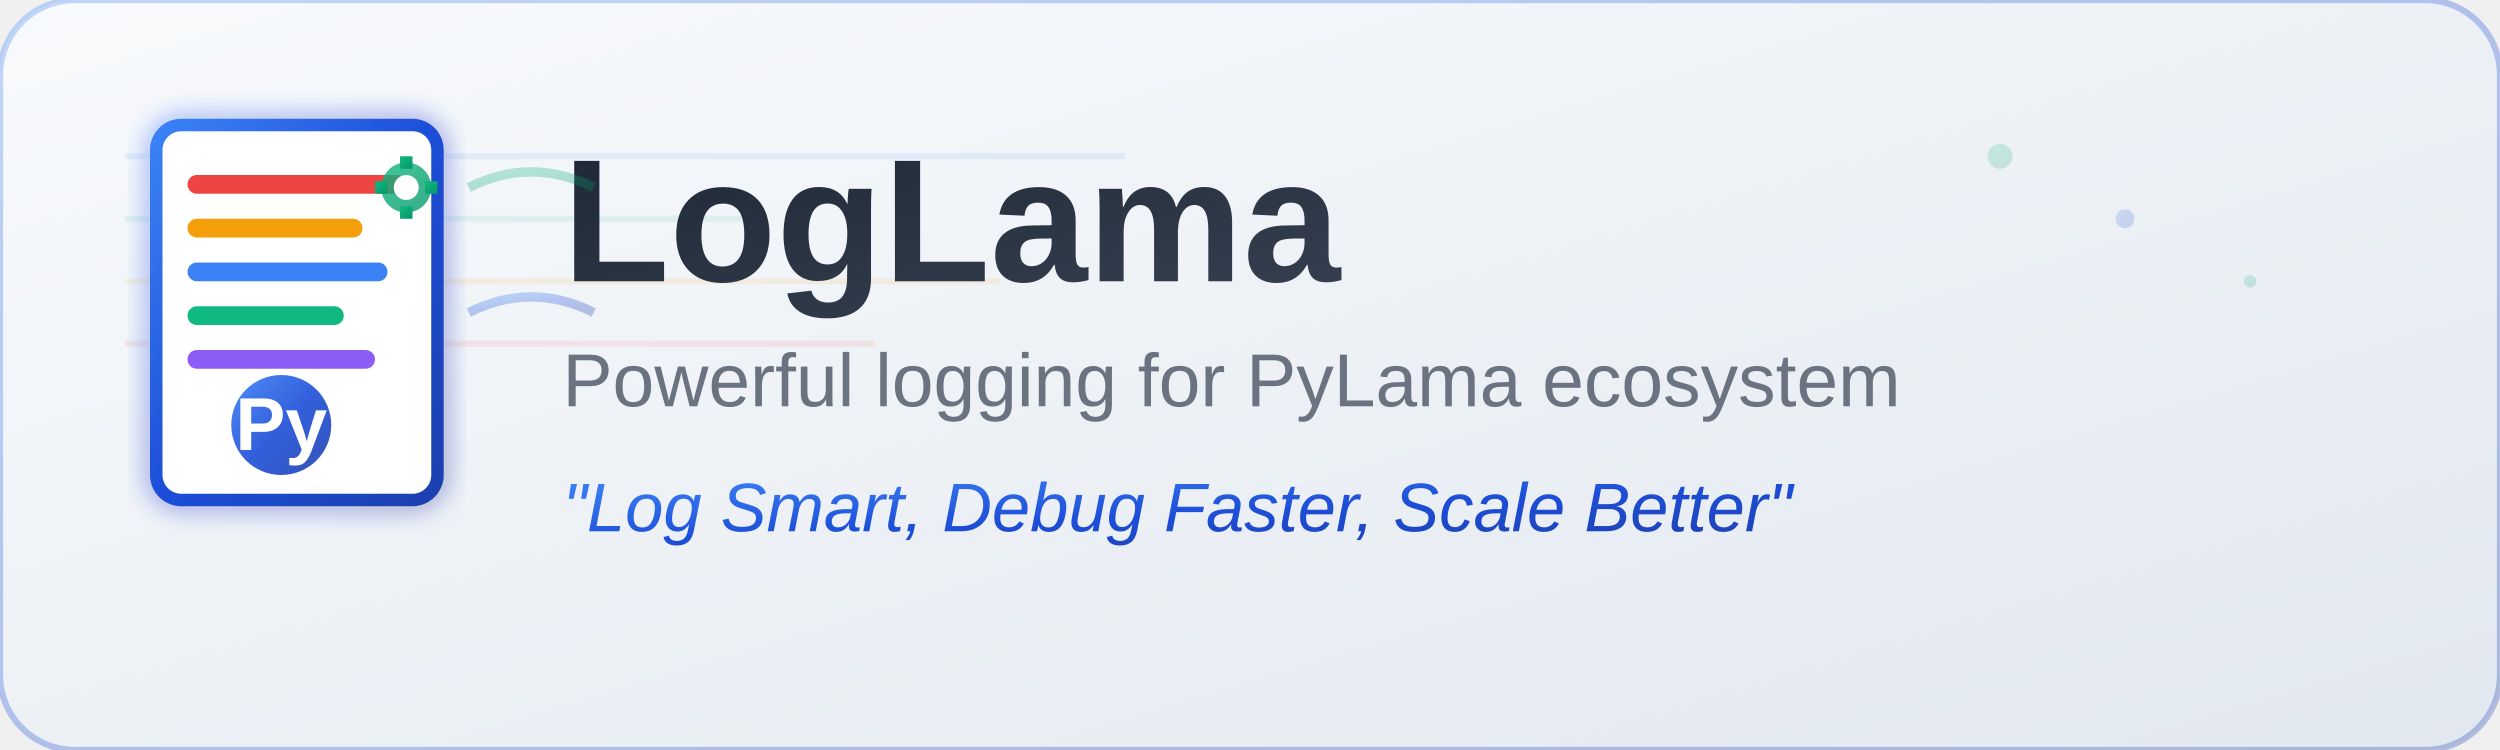
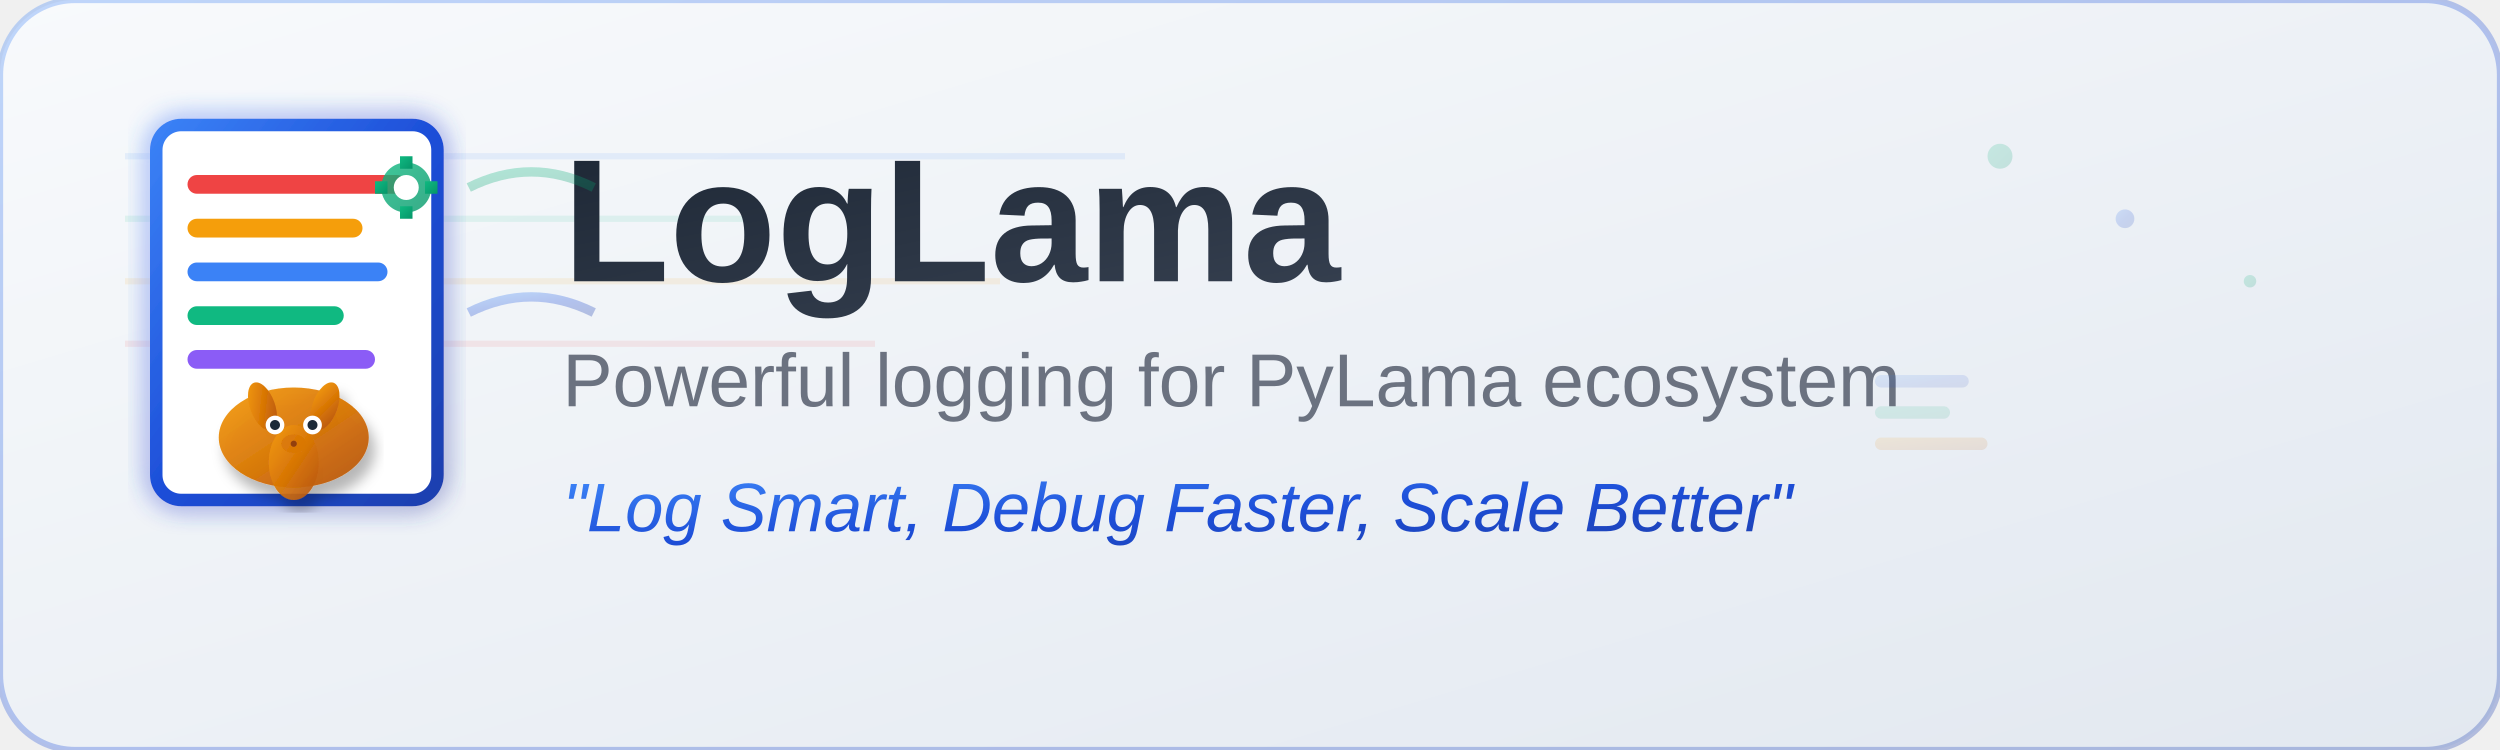
<svg xmlns="http://www.w3.org/2000/svg" viewBox="0 0 400 120">
  <defs>
    <linearGradient id="bgGradient" x1="0%" y1="0%" x2="100%" y2="100%">
      <stop offset="0%" style="stop-color:#f8fafc;stop-opacity:1" />
      <stop offset="100%" style="stop-color:#e2e8f0;stop-opacity:1" />
    </linearGradient>
    <linearGradient id="logoGradient" x1="0%" y1="0%" x2="100%" y2="100%">
      <stop offset="0%" style="stop-color:#3b82f6;stop-opacity:1" />
      <stop offset="50%" style="stop-color:#1d4ed8;stop-opacity:1" />
      <stop offset="100%" style="stop-color:#1e40af;stop-opacity:1" />
+     </linearGradient>
+     <linearGradient id="lamaGradient" x1="0%" y1="0%" x2="100%" y2="100%">
+       <stop offset="0%" style="stop-color:#f59e0b;stop-opacity:1" />
+       <stop offset="50%" style="stop-color:#d97706;stop-opacity:1" />
+       <stop offset="100%" style="stop-color:#b45309;stop-opacity:1" />
    </linearGradient>
    <linearGradient id="accentGradient" x1="0%" y1="0%" x2="100%" y2="100%">
      <stop offset="0%" style="stop-color:#10b981;stop-opacity:1" />
      <stop offset="100%" style="stop-color:#059669;stop-opacity:1" />
    </linearGradient>
    <linearGradient id="textGradient" x1="0%" y1="0%" x2="100%" y2="100%">
      <stop offset="0%" style="stop-color:#1f2937;stop-opacity:1" />
      <stop offset="100%" style="stop-color:#374151;stop-opacity:1" />
    </linearGradient>
    <filter id="glow">
      <feGaussianBlur stdDeviation="2" result="coloredBlur" />
      <feMerge>
        <feMergeNode in="coloredBlur" />
        <feMergeNode in="SourceGraphic" />
      </feMerge>
    </filter>
+     <filter id="shadow">
+       <feDropShadow dx="1" dy="2" stdDeviation="1" flood-opacity="0.3" />
+     </filter>
  </defs>
  <rect width="400" height="120" fill="url(#bgGradient)" rx="12" ry="12" />
  <g opacity="0.1">
    <line x1="20" y1="25" x2="180" y2="25" stroke="#3b82f6" stroke-width="1" />
    <line x1="20" y1="35" x2="120" y2="35" stroke="#10b981" stroke-width="1" />
    <line x1="20" y1="45" x2="160" y2="45" stroke="#f59e0b" stroke-width="1" />
    <line x1="20" y1="55" x2="140" y2="55" stroke="#ef4444" stroke-width="1" />
  </g>
  <g transform="translate(25, 20)">
    <rect x="0" y="0" width="45" height="60" fill="white" rx="4" ry="4" stroke="url(#logoGradient)" stroke-width="2" filter="url(#glow)" />
    <rect x="5" y="8" width="35" height="3" fill="#ef4444" rx="1.5" />
    <rect x="5" y="15" width="28" height="3" fill="#f59e0b" rx="1.5" />
    <rect x="5" y="22" width="32" height="3" fill="#3b82f6" rx="1.5" />
    <rect x="5" y="29" width="25" height="3" fill="#10b981" rx="1.5" />
    <rect x="5" y="36" width="30" height="3" fill="#8b5cf6" rx="1.5" />
-     <g transform="translate(12, 42)">
-       <circle cx="8" cy="6" r="8" fill="url(#logoGradient)" opacity="0.9" />
-       <text x="8" y="10" text-anchor="middle" font-family="Arial, sans-serif" font-size="12" font-weight="bold" fill="white">Py</text>
+     <g transform="translate(10, 42)" filter="url(#shadow)">
+       <ellipse cx="12" cy="8" rx="12" ry="8" fill="url(#lamaGradient)" opacity="0.95" />
+       <ellipse cx="12" cy="12" rx="4" ry="6" fill="url(#lamaGradient)" opacity="0.9" />
+       <ellipse cx="7" cy="3" rx="2" ry="4" fill="url(#lamaGradient)" transform="rotate(-20 7 3)" />
+       <ellipse cx="17" cy="3" rx="2" ry="4" fill="url(#lamaGradient)" transform="rotate(20 17 3)" />
+       <circle cx="9" cy="6" r="1.5" fill="white" />
+       <circle cx="15" cy="6" r="1.5" fill="white" />
+       <circle cx="9" cy="6" r="0.8" fill="#1f2937" />
+       <circle cx="15" cy="6" r="0.8" fill="#1f2937" />
+       <ellipse cx="12" cy="9" rx="2" ry="1.5" fill="#d97706" opacity="0.8" />
+       <circle cx="12" cy="9" r="0.5" fill="#92400e" />
    </g>
    <g transform="translate(35, 5)">
      <circle cx="5" cy="5" r="4" fill="url(#accentGradient)" opacity="0.8" />
      <circle cx="5" cy="5" r="2" fill="white" />
      <rect x="4" y="0" width="2" height="2" fill="url(#accentGradient)" />
      <rect x="8" y="4" width="2" height="2" fill="url(#accentGradient)" />
      <rect x="4" y="8" width="2" height="2" fill="url(#accentGradient)" />
      <rect x="0" y="4" width="2" height="2" fill="url(#accentGradient)" />
    </g>
  </g>
  <text x="90" y="45" font-family="Arial, sans-serif" font-size="28" font-weight="bold" fill="url(#textGradient)">LogLama</text>
  <text x="90" y="65" font-family="Arial, sans-serif" font-size="12" fill="#6b7280">Powerful logging for PyLama ecosystem</text>
  <text x="90" y="85" font-family="Arial, sans-serif" font-size="11" font-style="italic" fill="url(#logoGradient)" font-weight="500">"Log Smart, Debug Faster, Scale Better"</text>
  <g opacity="0.3">
    <path d="M 75 30 Q 85 25 95 30" stroke="url(#accentGradient)" stroke-width="1.5" fill="none" />
    <path d="M 75 50 Q 85 45 95 50" stroke="url(#logoGradient)" stroke-width="1.5" fill="none" />
    <circle cx="320" cy="25" r="2" fill="url(#accentGradient)" opacity="0.6" />
    <circle cx="340" cy="35" r="1.5" fill="url(#logoGradient)" opacity="0.6" />
    <circle cx="360" cy="45" r="1" fill="url(#accentGradient)" opacity="0.6" />
+     <g transform="translate(300, 60)" opacity="0.4">
+       <rect x="0" y="0" width="15" height="2" fill="url(#logoGradient)" rx="1" />
+       <rect x="0" y="5" width="12" height="2" fill="url(#accentGradient)" rx="1" />
+       <rect x="0" y="10" width="18" height="2" fill="url(#lamaGradient)" rx="1" />
+     </g>
  </g>
  <rect width="400" height="120" fill="none" stroke="url(#logoGradient)" stroke-width="1" rx="12" ry="12" opacity="0.3" />
</svg>
